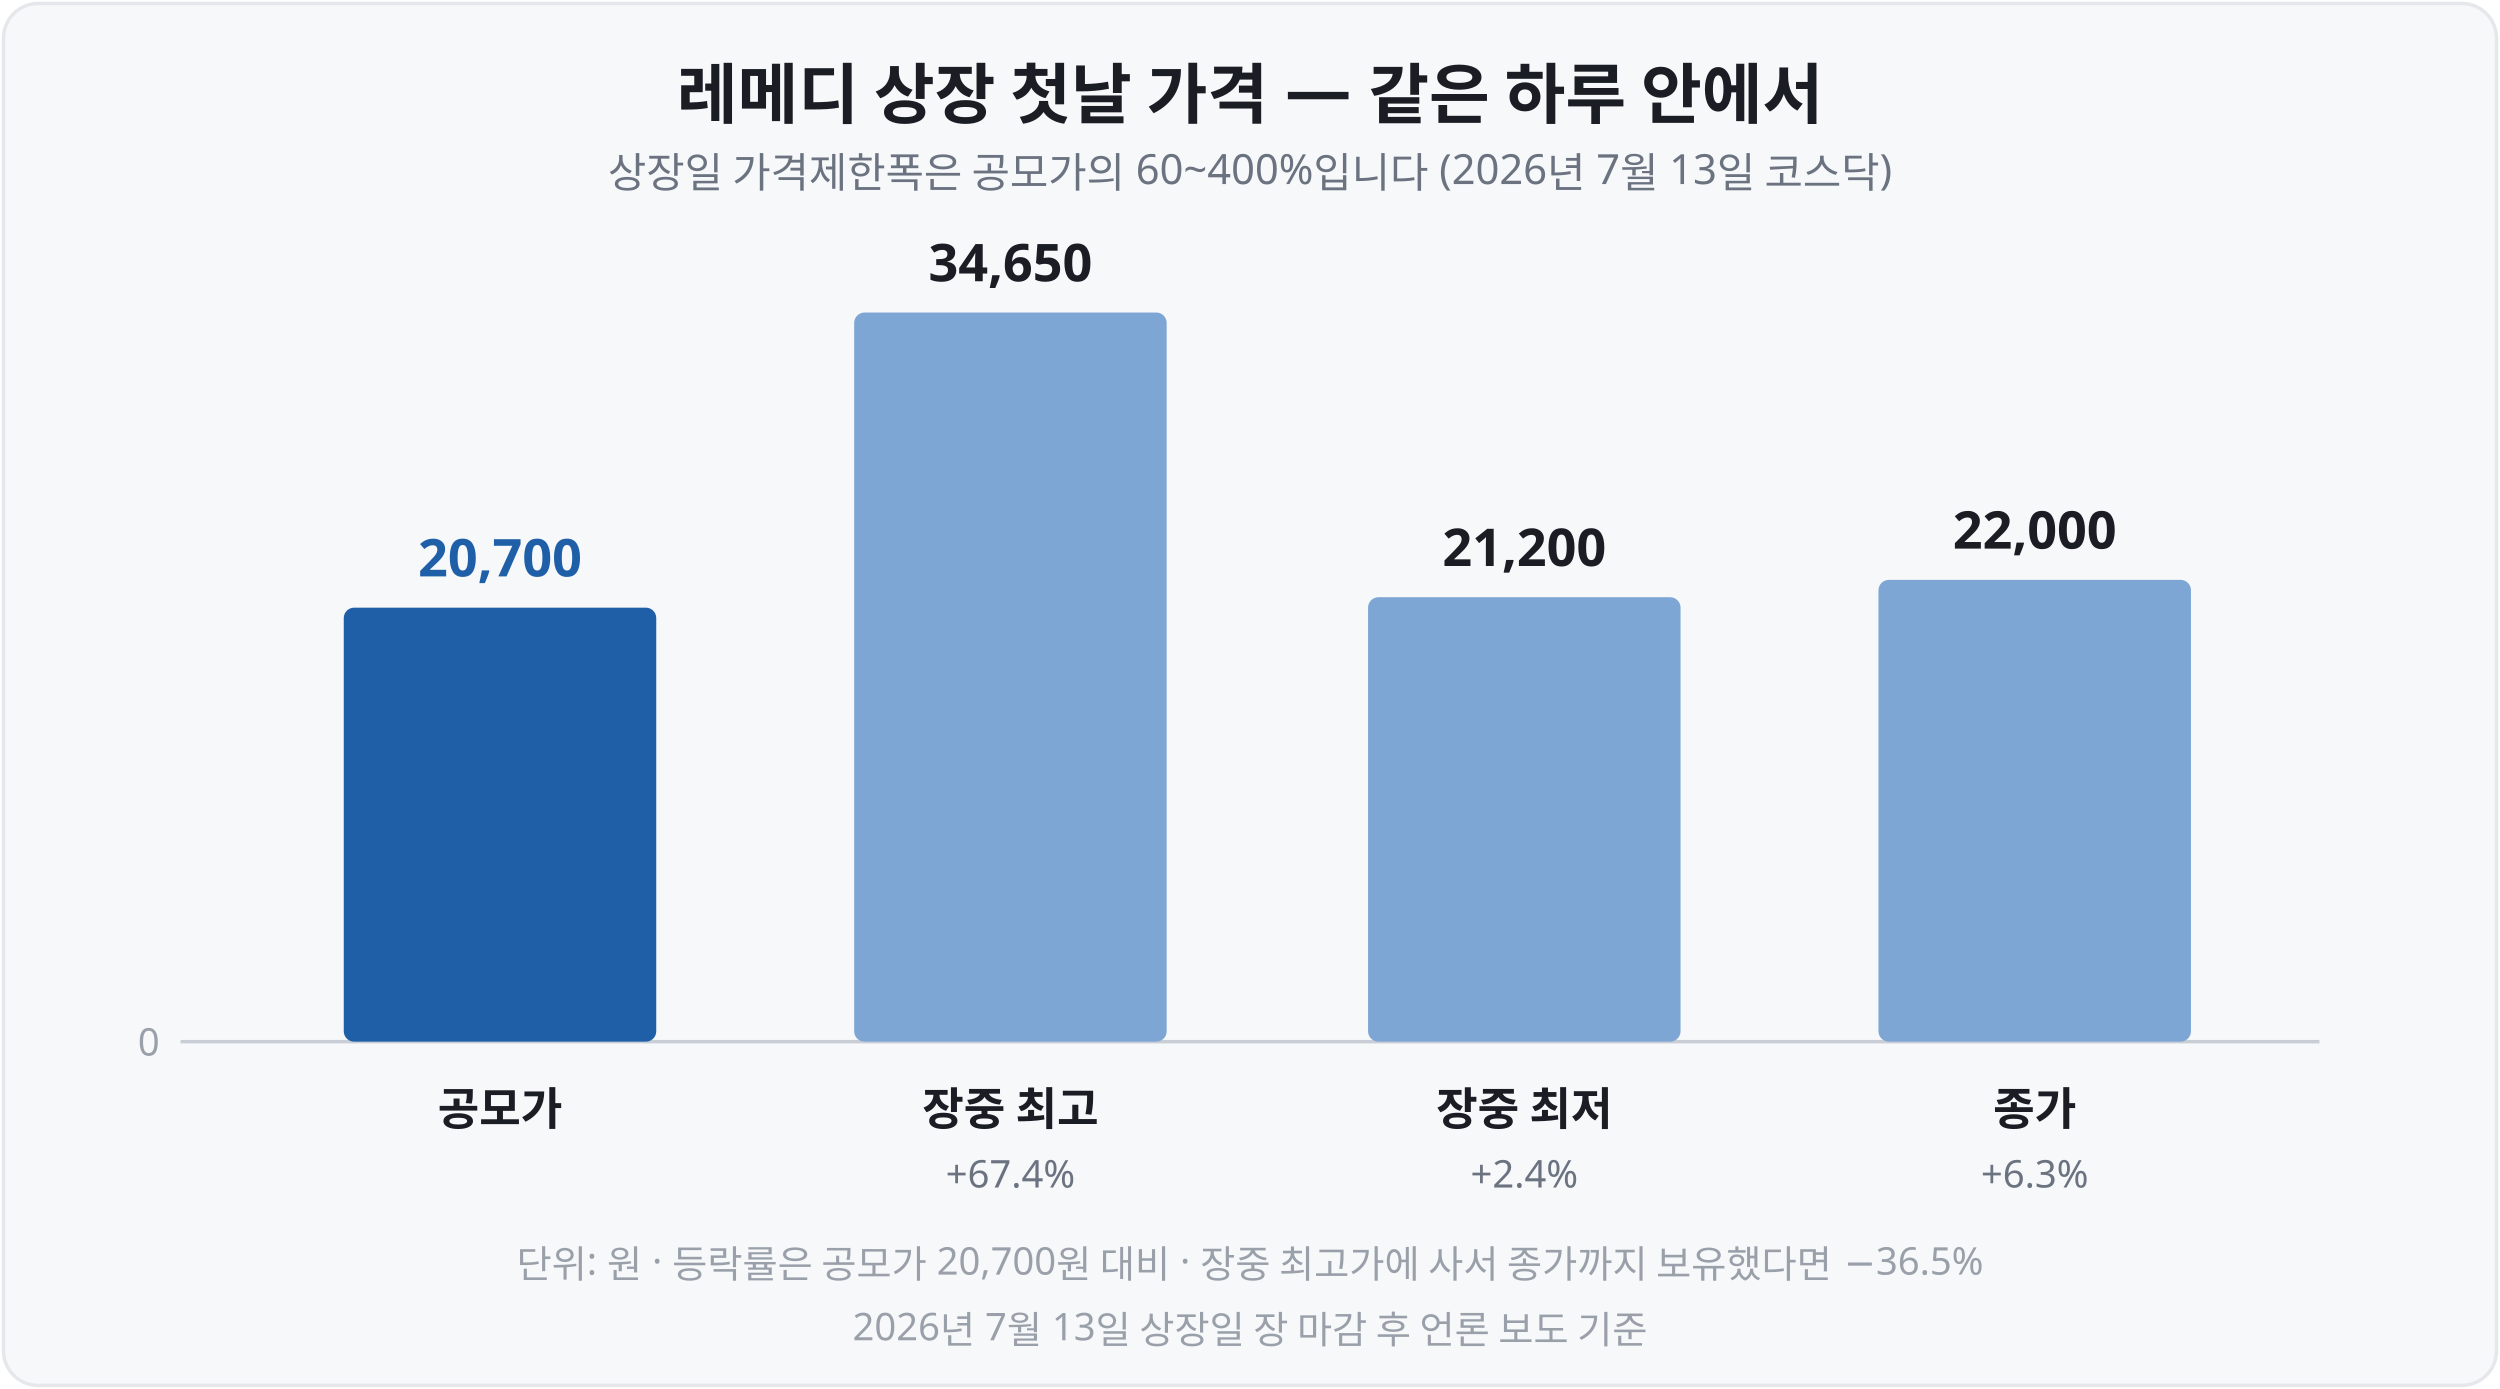
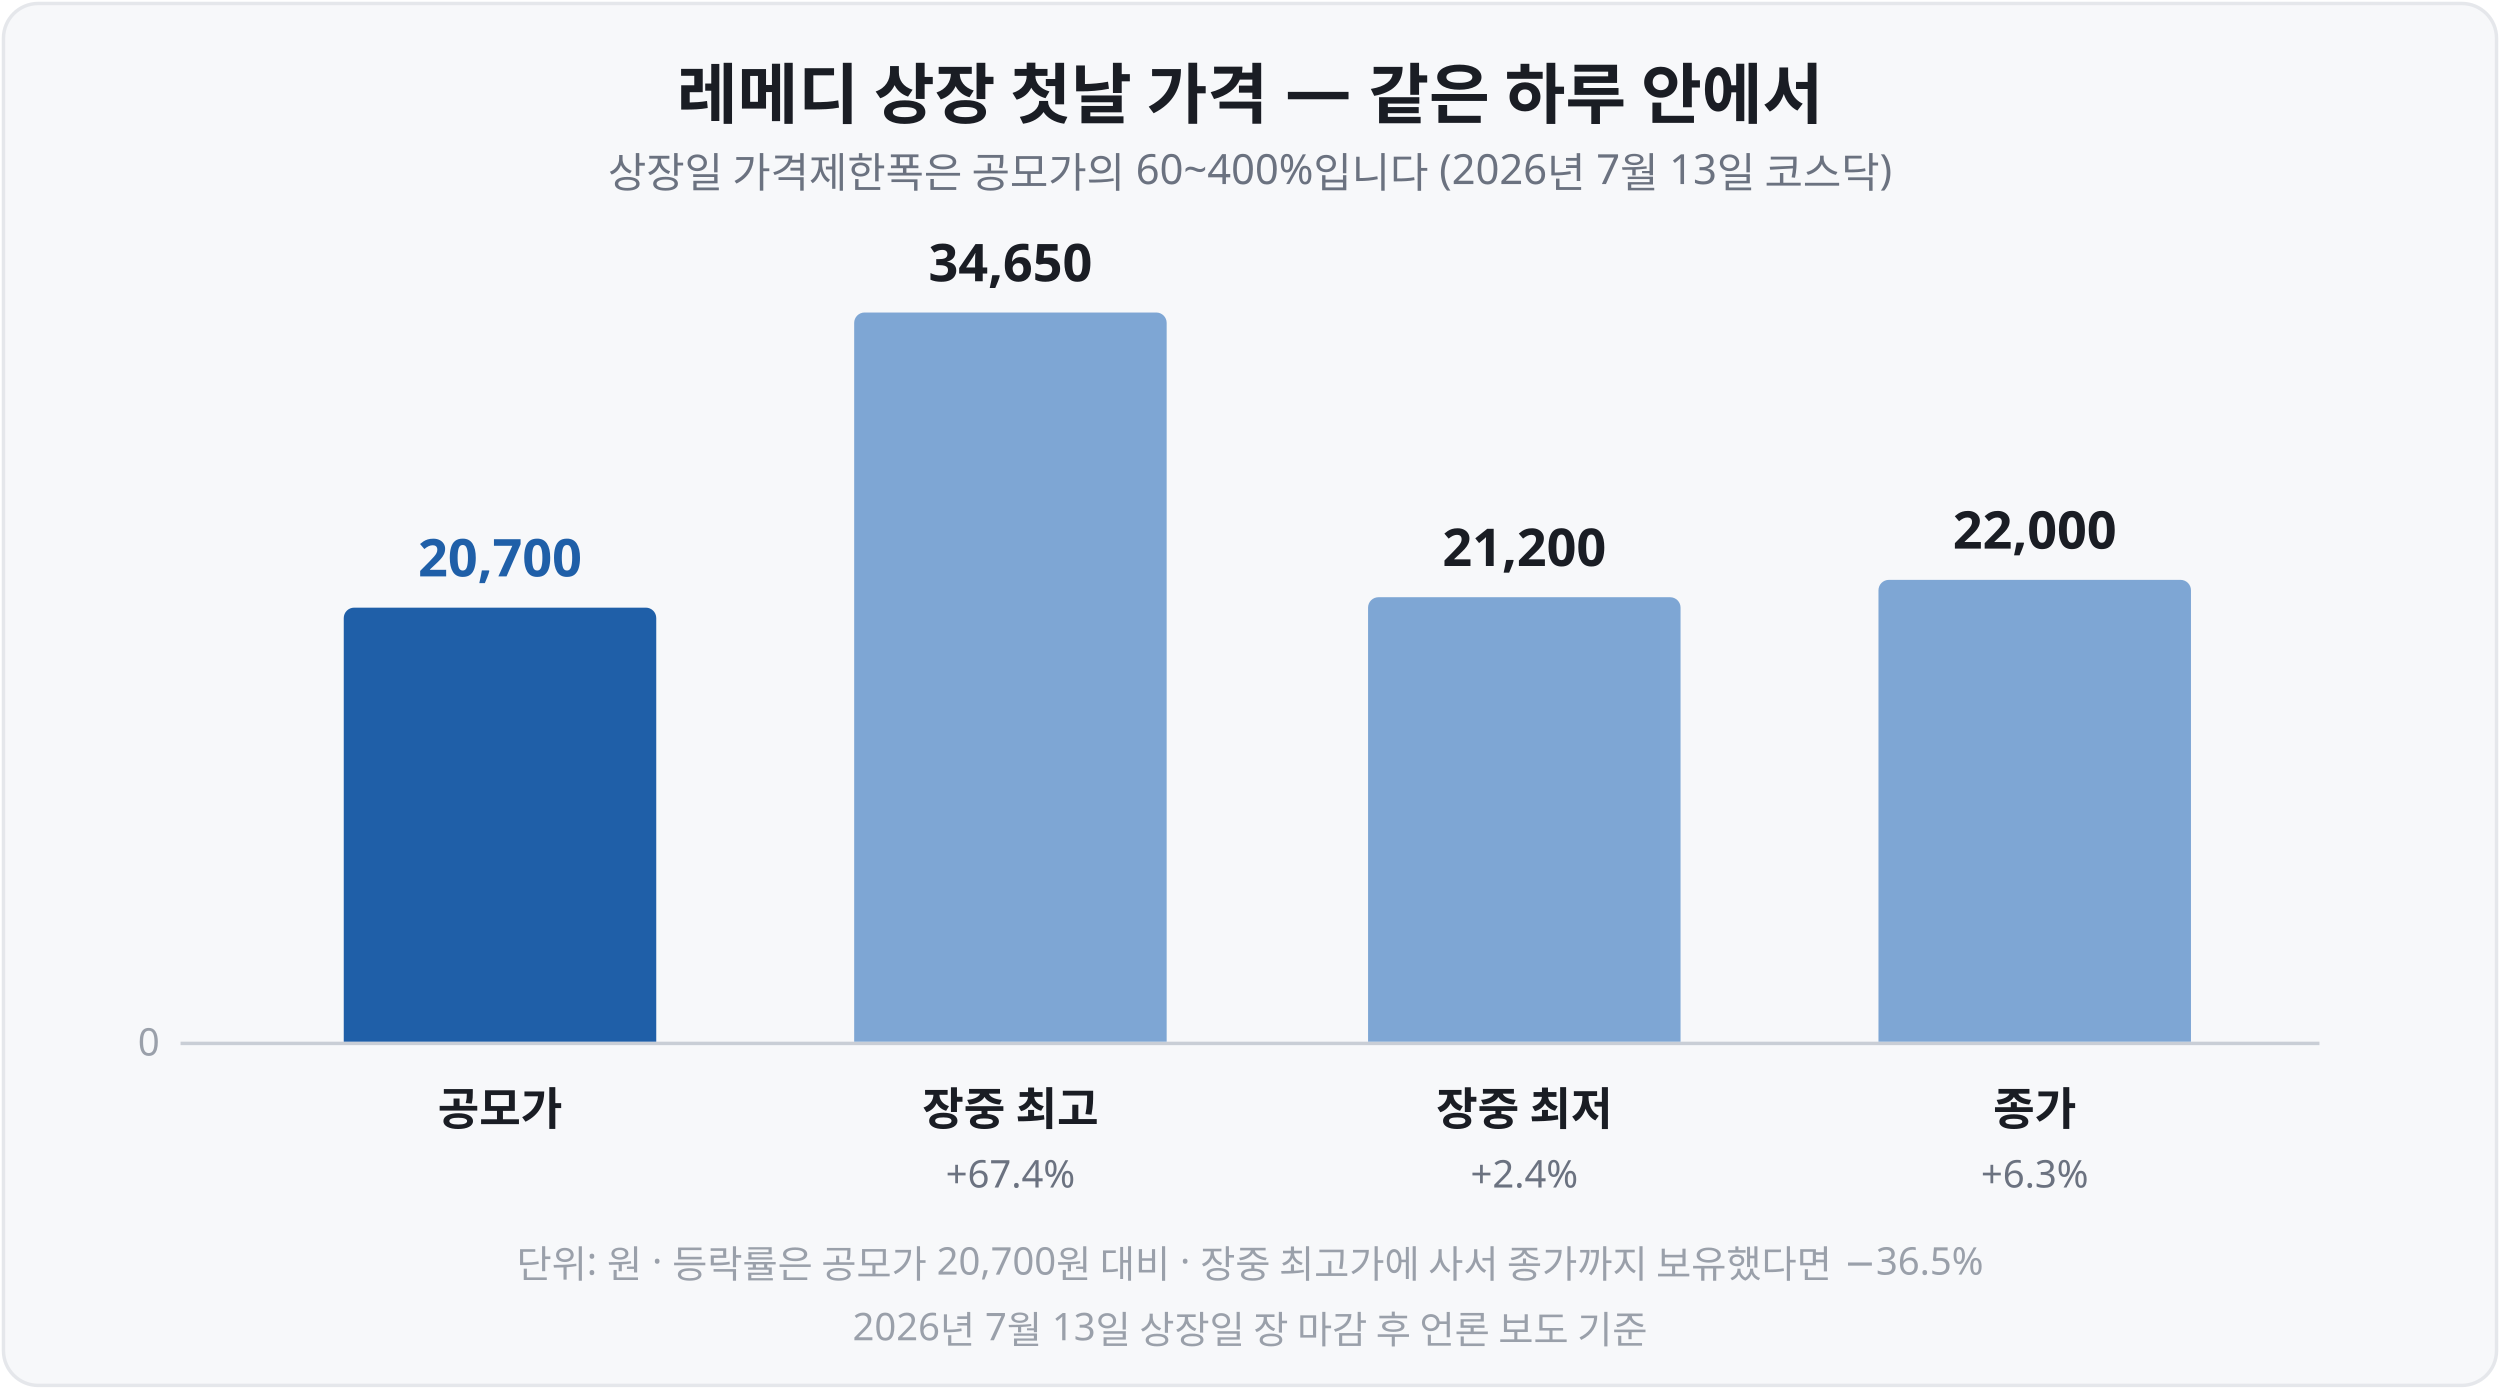
<svg xmlns="http://www.w3.org/2000/svg" viewBox="0 0 720 400" width="720" height="400" font-family="'Apple SD Gothic Neo', 'Noto Sans KR', sans-serif">
  <rect x="1" y="1" width="718" height="398" rx="10" fill="#f7f8fa" stroke="#e5e7eb" />
  <text x="360" y="34" text-anchor="middle" font-size="19" font-weight="700" fill="#1a1d24">레메디 상장 첫날 가격 — 같은 하루 안에서</text>
  <text x="360" y="54" text-anchor="middle" font-size="12" fill="#6b7280">상장일 가격제한폭은 공모가의 60~400%입니다 (2026년 7월 13일 코스닥)</text>
-   <line x1="52" y1="300" x2="668" y2="300" stroke="#c9ced6" />
+   <rect x="52" y="300" width="616" height="1" fill="#c9ced6" />
  <text x="46" y="304" text-anchor="end" font-size="11" fill="#9aa0aa">0</text>
-   <rect x="99" y="175" width="90" height="125" rx="3" fill="#1f5fa8" />
+   <path d="M99 300 V178 A3 3 0 0 1 102 175 H186 A3 3 0 0 1 189 178 V300 Z" fill="#1f5fa8" />
  <text x="144" y="166" text-anchor="middle" font-size="15" font-weight="700" fill="#1f5fa8">20,700</text>
  <text x="144" y="324" text-anchor="middle" font-size="13" font-weight="700" fill="#1a1d24">공모가</text>
-   <rect x="246" y="90" width="90" height="210" rx="3" fill="#7ea6d4" />
+   <path d="M246 300 V93 A3 3 0 0 1 249 90 H333 A3 3 0 0 1 336 93 V300 Z" fill="#7ea6d4" />
  <text x="291" y="81" text-anchor="middle" font-size="15" font-weight="700" fill="#1a1d24">34,650</text>
  <text x="291" y="324" text-anchor="middle" font-size="13" font-weight="700" fill="#1a1d24">장중 최고</text>
  <text x="291" y="342" text-anchor="middle" font-size="11" fill="#6b7280">+67.4%</text>
-   <rect x="394" y="172" width="90" height="128" rx="3" fill="#7ea6d4" />
+   <path d="M394 300 V175 A3 3 0 0 1 397 172 H481 A3 3 0 0 1 484 175 V300 Z" fill="#7ea6d4" />
  <text x="439" y="163" text-anchor="middle" font-size="15" font-weight="700" fill="#1a1d24">21,200</text>
  <text x="439" y="324" text-anchor="middle" font-size="13" font-weight="700" fill="#1a1d24">장중 최저</text>
  <text x="439" y="342" text-anchor="middle" font-size="11" fill="#6b7280">+2.4%</text>
-   <rect x="541" y="167" width="90" height="133" rx="3" fill="#7ea6d4" />
+   <path d="M541 300 V170 A3 3 0 0 1 544 167 H628 A3 3 0 0 1 631 170 V300 Z" fill="#7ea6d4" />
  <text x="586" y="158" text-anchor="middle" font-size="15" font-weight="700" fill="#1a1d24">22,000</text>
  <text x="586" y="324" text-anchor="middle" font-size="13" font-weight="700" fill="#1a1d24">종가</text>
  <text x="586" y="342" text-anchor="middle" font-size="11" fill="#6b7280">+6.3%</text>
  <text x="360" y="368" text-anchor="middle" font-size="11" fill="#9aa0aa">단위: 원 · 등락률은 공모가 20,700원 대비 · 장중 최고가에 사서 종가까지 보유했다면 −36.5%</text>
  <text x="360" y="386" text-anchor="middle" font-size="11" fill="#9aa0aa">2026년 7월 13일 상장일 장 마감 후 언론 보도 기준</text>
</svg>
